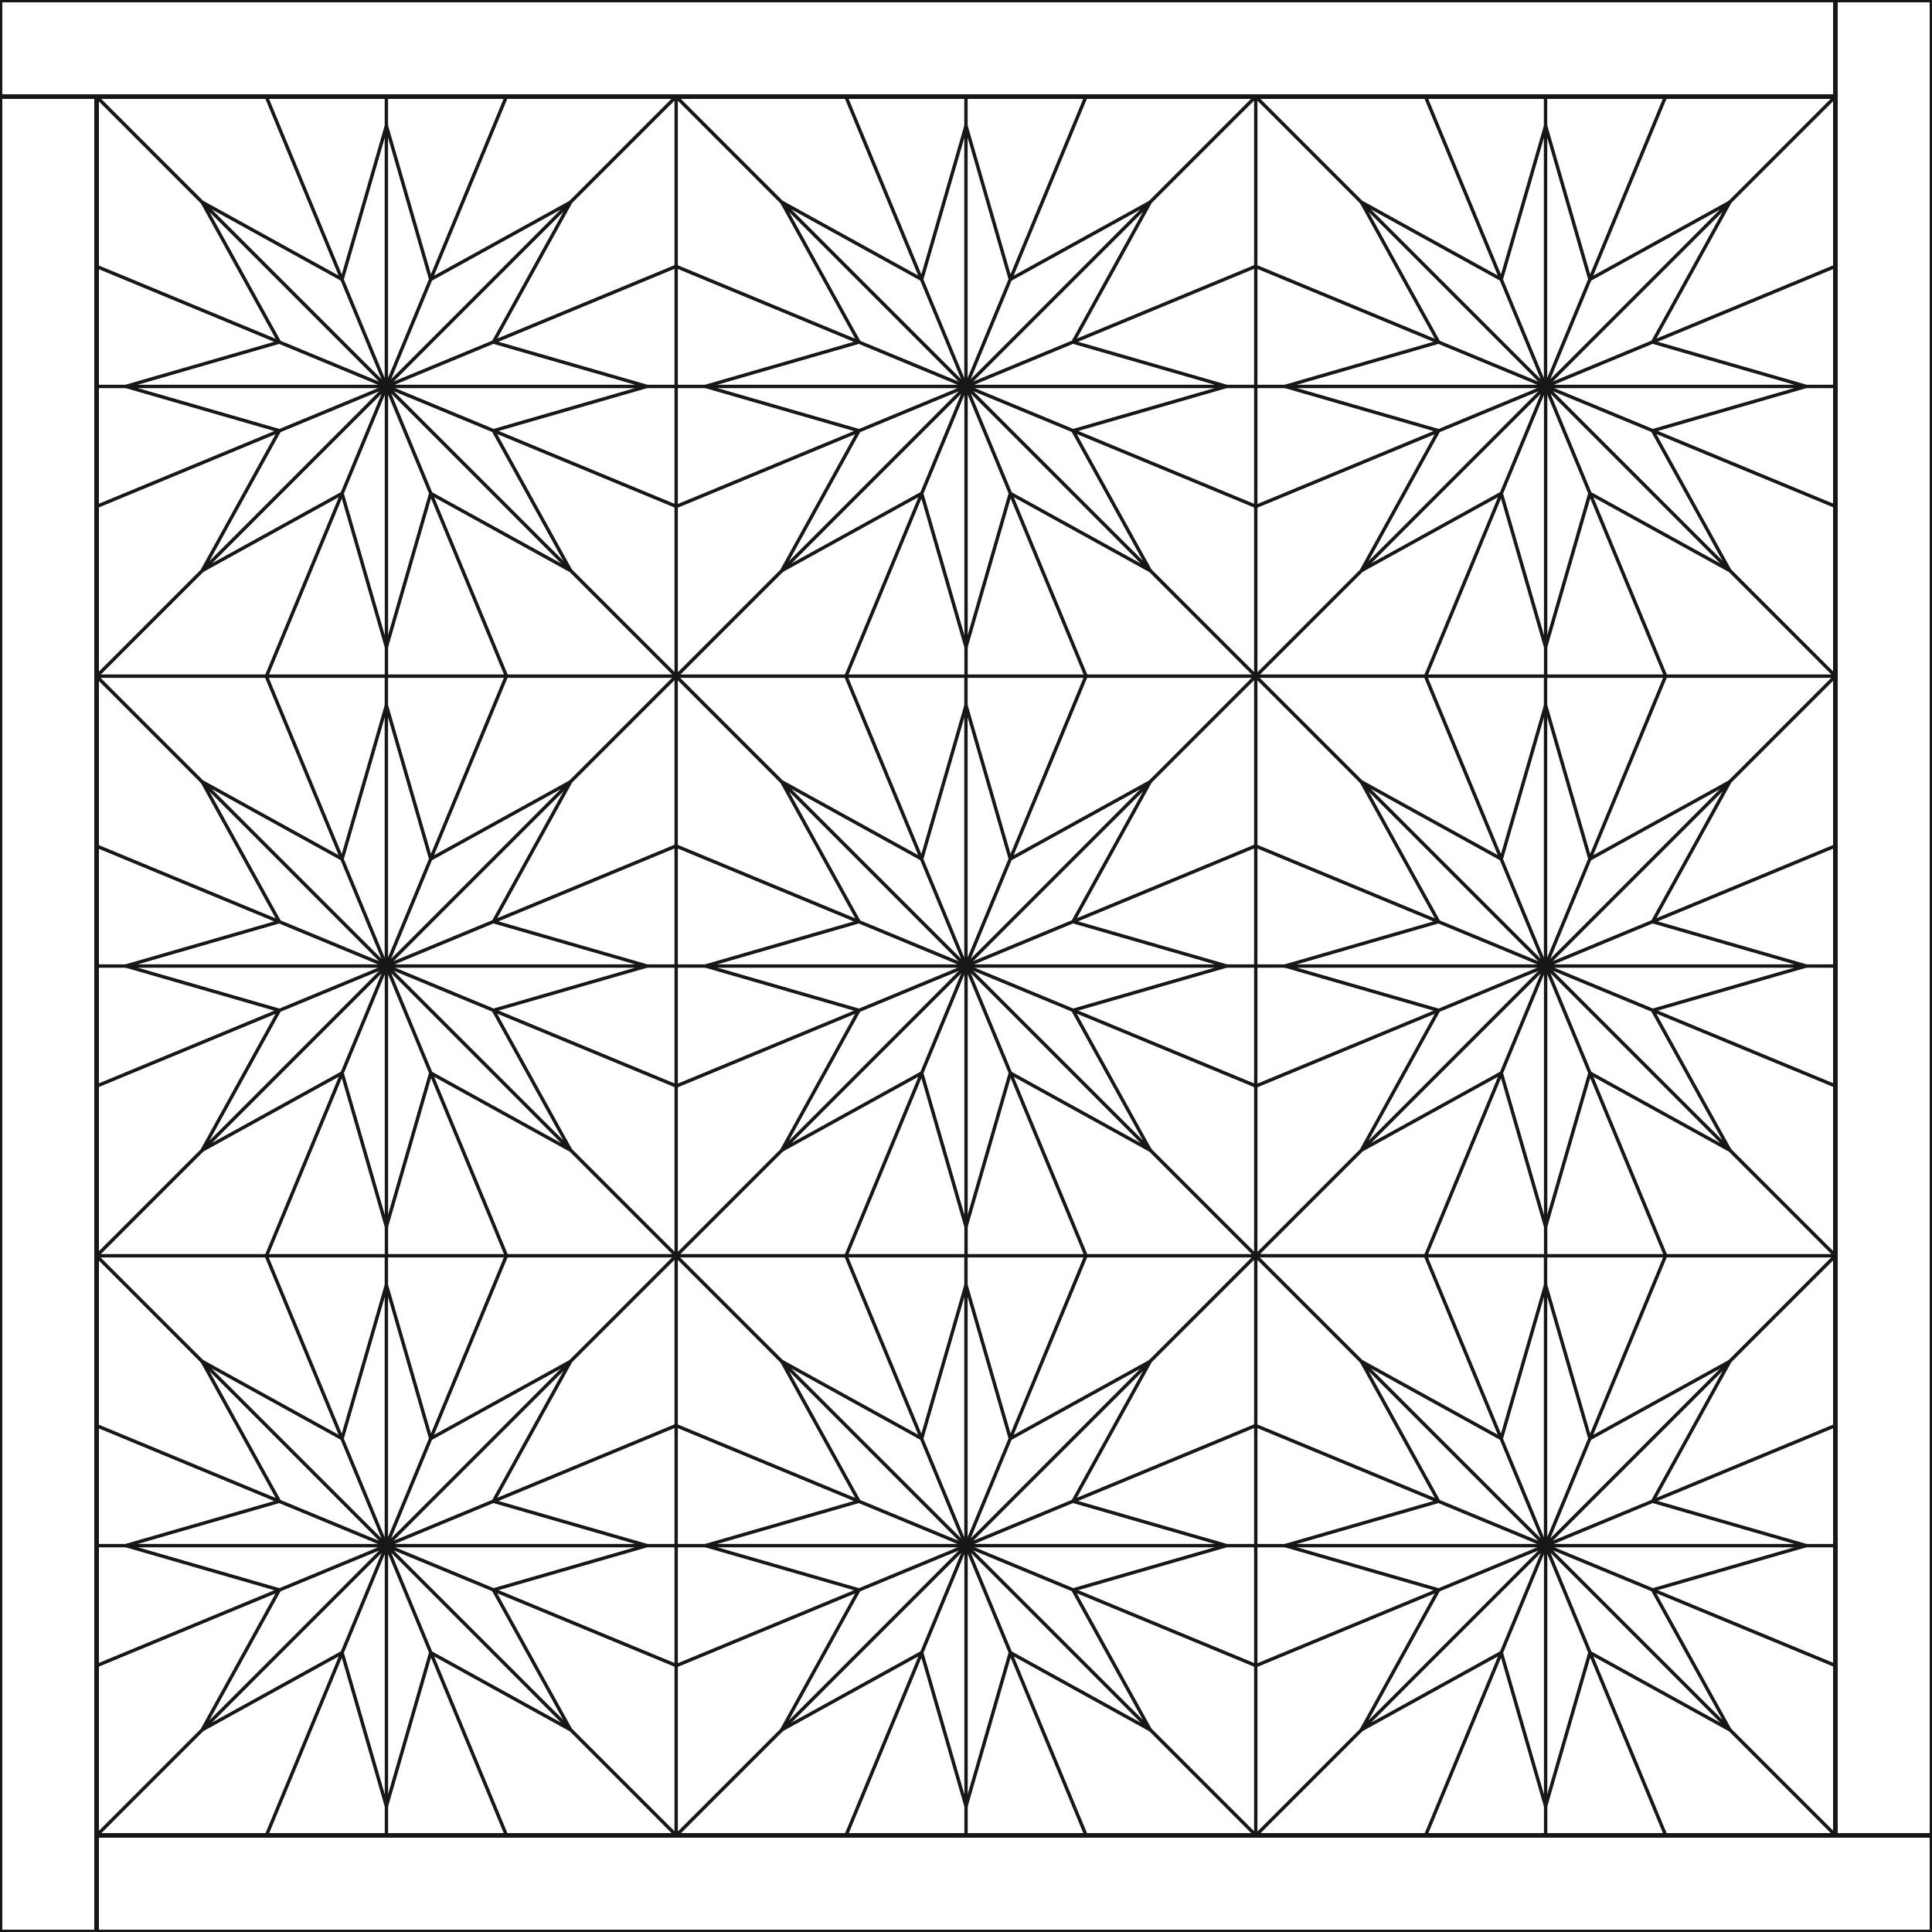
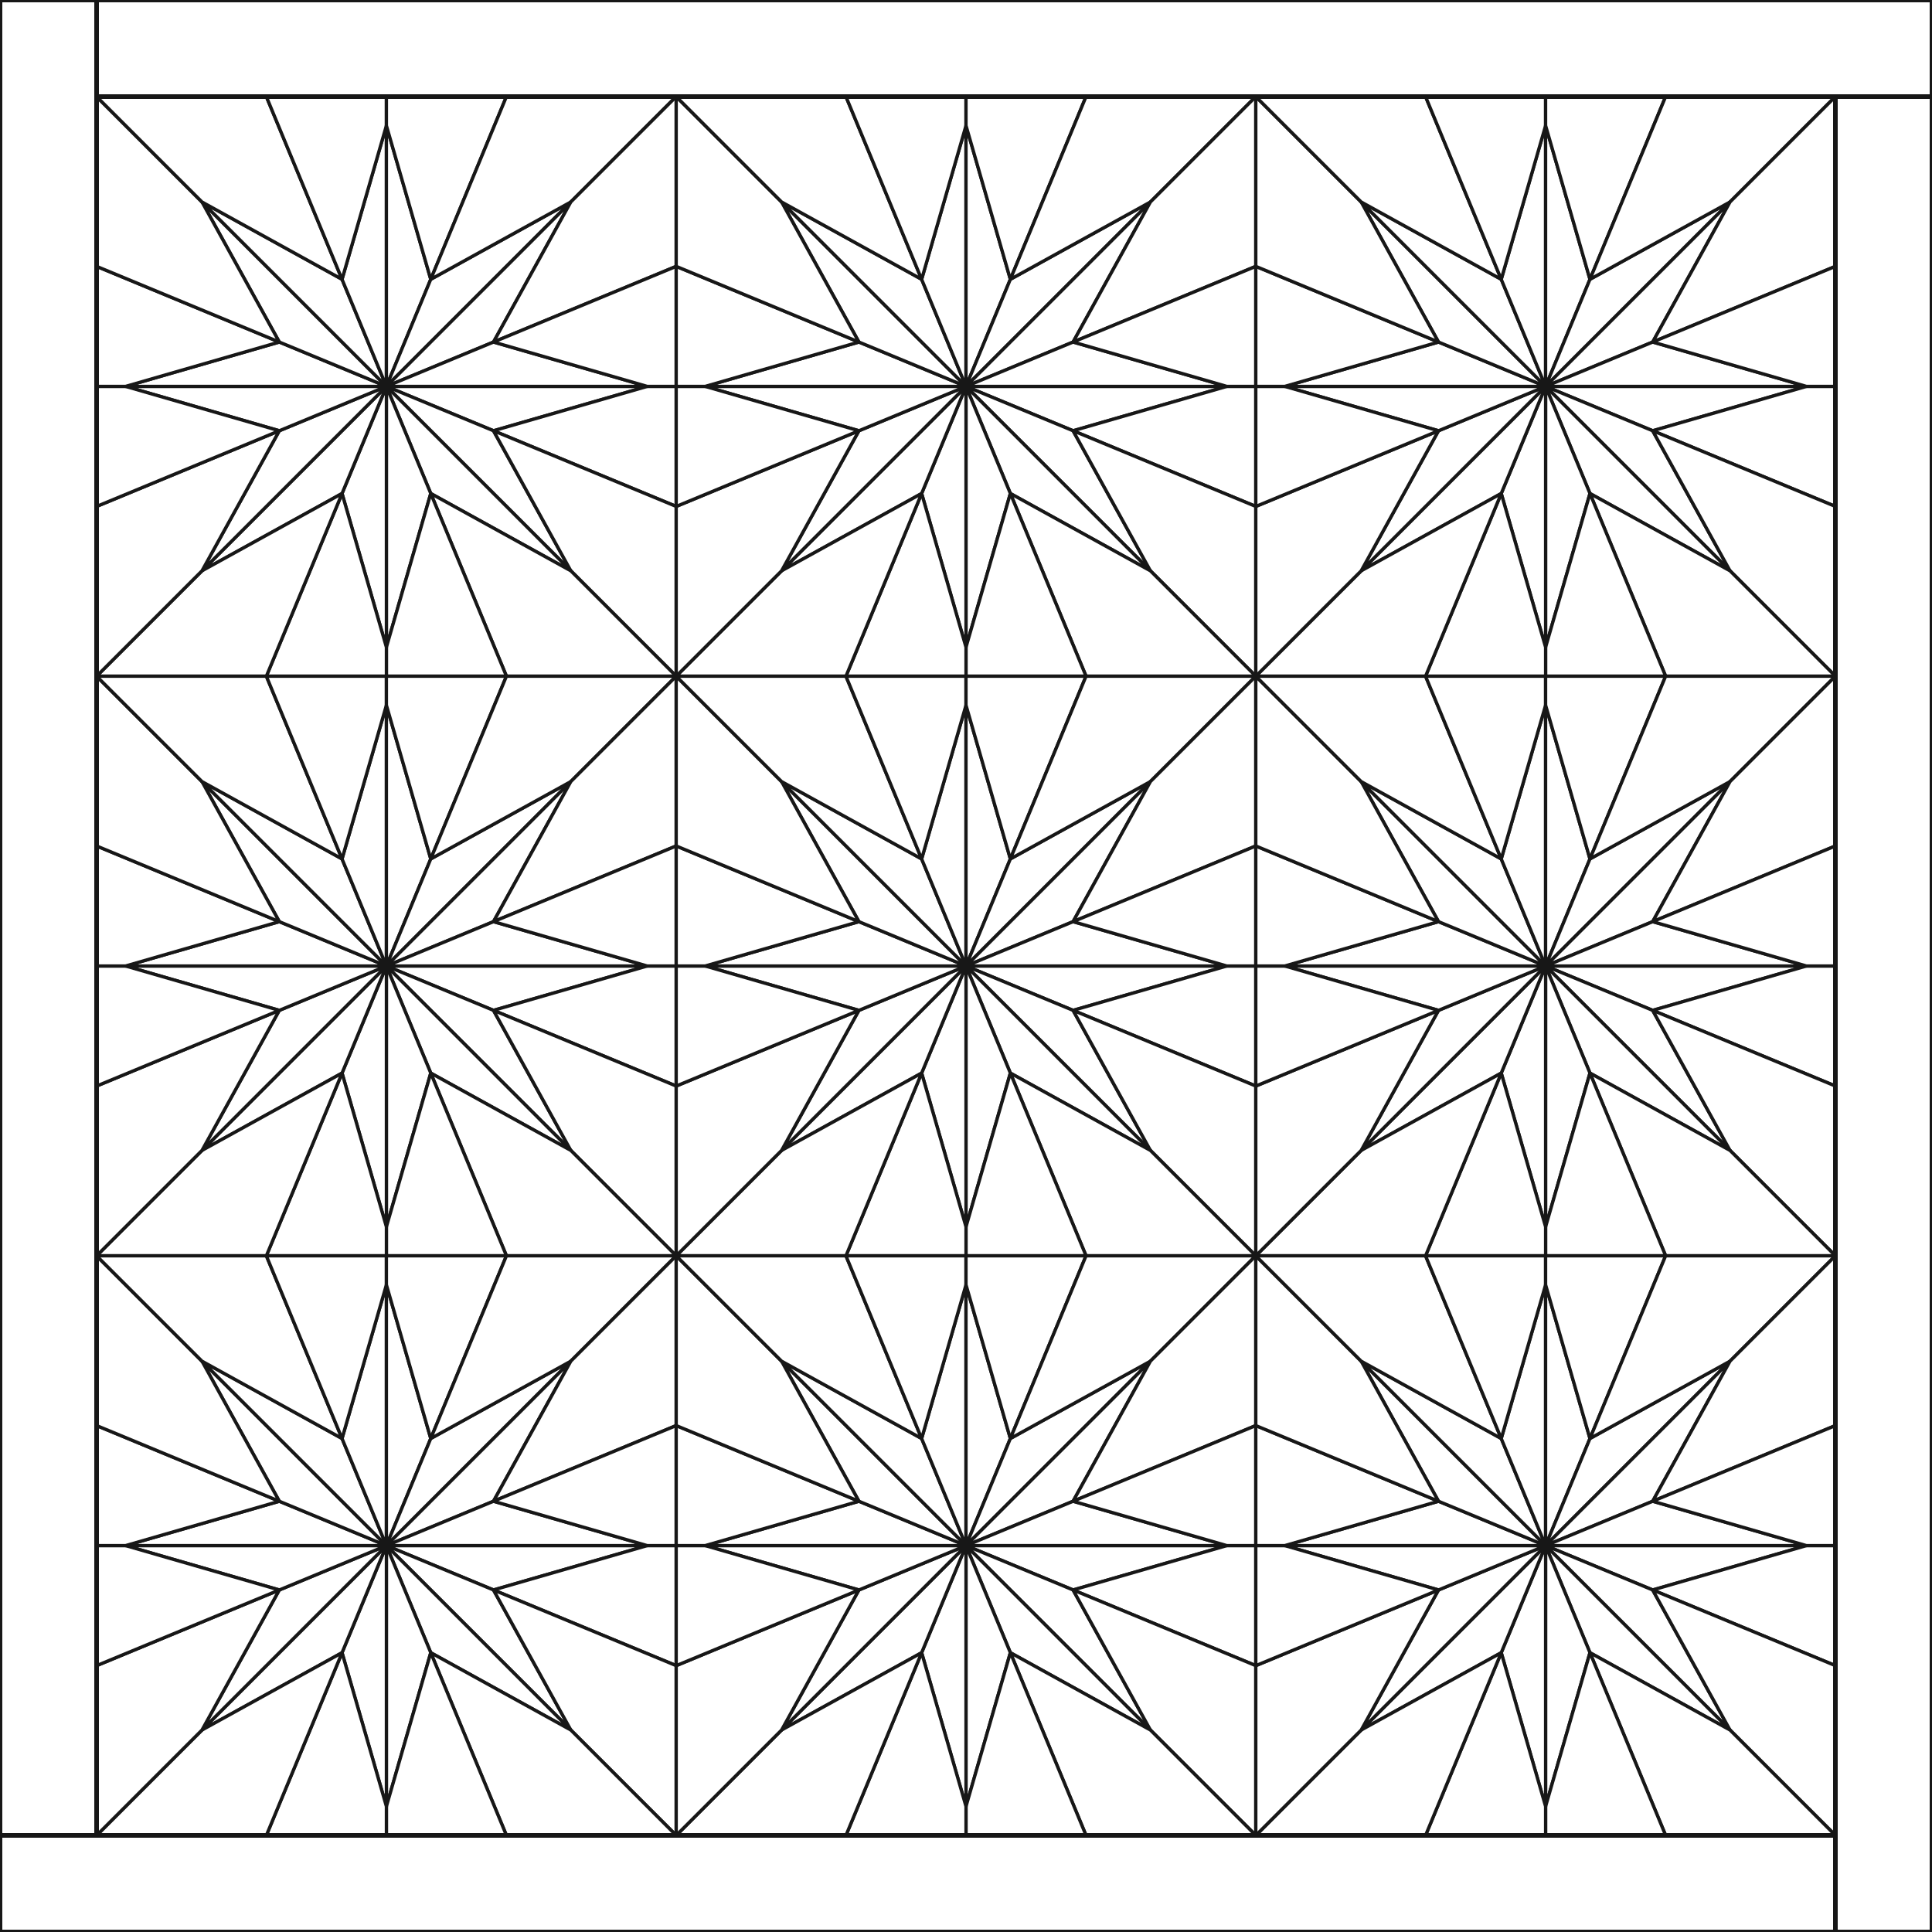
<svg xmlns="http://www.w3.org/2000/svg" width="1000" height="1000" viewBox="0 0 1000 1000" role="img" aria-labelledby="title desc">
  <rect width="1000" height="1000" fill="white" />
  <g fill="white" stroke="#171717" stroke-width="1.7" stroke-linejoin="round">
    <polygon points="200,200 335,200 255.433,222.961" />
    <polygon points="335,200 350,200 350,262.132 255.433,222.961" />
    <polygon points="200,200 255.433,222.961 295.459,295.459" />
    <polygon points="255.433,222.961 350,262.132 350,350 295.459,295.459" />
    <polygon points="200,200 295.459,295.459 222.961,255.433" />
    <polygon points="295.459,295.459 350,350 262.132,350 222.961,255.433" />
    <polygon points="200,200 222.961,255.433 200,335" />
    <polygon points="222.961,255.433 262.132,350 200,350 200,335" />
    <polygon points="200,200 200,335 177.039,255.433" />
    <polygon points="200,335 200,350 137.868,350 177.039,255.433" />
    <polygon points="200,200 177.039,255.433 104.541,295.459" />
    <polygon points="177.039,255.433 137.868,350 50,350 104.541,295.459" />
    <polygon points="200,200 104.541,295.459 144.567,222.961" />
    <polygon points="104.541,295.459 50,350 50,262.132 144.567,222.961" />
    <polygon points="200,200 144.567,222.961 65,200" />
    <polygon points="144.567,222.961 50,262.132 50,200 65,200" />
    <polygon points="200,200 65,200 144.567,177.039" />
    <polygon points="65,200 50,200 50,137.868 144.567,177.039" />
    <polygon points="200,200 144.567,177.039 104.541,104.541" />
    <polygon points="144.567,177.039 50,137.868 50,50 104.541,104.541" />
    <polygon points="200,200 104.541,104.541 177.039,144.567" />
    <polygon points="104.541,104.541 50,50 137.868,50 177.039,144.567" />
    <polygon points="200,200 177.039,144.567 200,65" />
    <polygon points="177.039,144.567 137.868,50 200,50 200,65" />
    <polygon points="200,200 200,65 222.961,144.567" />
    <polygon points="200,65 200,50 262.132,50 222.961,144.567" />
    <polygon points="200,200 222.961,144.567 295.459,104.541" />
    <polygon points="222.961,144.567 262.132,50 350,50 295.459,104.541" />
    <polygon points="200,200 295.459,104.541 255.433,177.039" />
    <polygon points="295.459,104.541 350,50 350,137.868 255.433,177.039" />
    <polygon points="200,200 255.433,177.039 335,200" />
    <polygon points="255.433,177.039 350,137.868 350,200 335,200" />
    <polygon points="200,500 335,500 255.433,522.961" />
    <polygon points="335,500 350,500 350,562.132 255.433,522.961" />
    <polygon points="200,500 255.433,522.961 295.459,595.459" />
    <polygon points="255.433,522.961 350,562.132 350,650 295.459,595.459" />
    <polygon points="200,500 295.459,595.459 222.961,555.433" />
    <polygon points="295.459,595.459 350,650 262.132,650 222.961,555.433" />
    <polygon points="200,500 222.961,555.433 200,635" />
    <polygon points="222.961,555.433 262.132,650 200,650 200,635" />
    <polygon points="200,500 200,635 177.039,555.433" />
    <polygon points="200,635 200,650 137.868,650 177.039,555.433" />
    <polygon points="200,500 177.039,555.433 104.541,595.459" />
    <polygon points="177.039,555.433 137.868,650 50,650 104.541,595.459" />
    <polygon points="200,500 104.541,595.459 144.567,522.961" />
    <polygon points="104.541,595.459 50,650 50,562.132 144.567,522.961" />
    <polygon points="200,500 144.567,522.961 65,500" />
    <polygon points="144.567,522.961 50,562.132 50,500 65,500" />
    <polygon points="200,500 65,500 144.567,477.039" />
    <polygon points="65,500 50,500 50,437.868 144.567,477.039" />
    <polygon points="200,500 144.567,477.039 104.541,404.541" />
    <polygon points="144.567,477.039 50,437.868 50,350 104.541,404.541" />
    <polygon points="200,500 104.541,404.541 177.039,444.567" />
    <polygon points="104.541,404.541 50,350 137.868,350 177.039,444.567" />
    <polygon points="200,500 177.039,444.567 200,365" />
    <polygon points="177.039,444.567 137.868,350 200,350 200,365" />
    <polygon points="200,500 200,365 222.961,444.567" />
    <polygon points="200,365 200,350 262.132,350 222.961,444.567" />
    <polygon points="200,500 222.961,444.567 295.459,404.541" />
    <polygon points="222.961,444.567 262.132,350 350,350 295.459,404.541" />
    <polygon points="200,500 295.459,404.541 255.433,477.039" />
    <polygon points="295.459,404.541 350,350 350,437.868 255.433,477.039" />
    <polygon points="200,500 255.433,477.039 335,500" />
    <polygon points="255.433,477.039 350,437.868 350,500 335,500" />
    <polygon points="200,800 335,800 255.433,822.961" />
    <polygon points="335,800 350,800 350,862.132 255.433,822.961" />
    <polygon points="200,800 255.433,822.961 295.459,895.459" />
    <polygon points="255.433,822.961 350,862.132 350,950 295.459,895.459" />
    <polygon points="200,800 295.459,895.459 222.961,855.433" />
    <polygon points="295.459,895.459 350,950 262.132,950 222.961,855.433" />
    <polygon points="200,800 222.961,855.433 200,935" />
    <polygon points="222.961,855.433 262.132,950 200,950 200,935" />
    <polygon points="200,800 200,935 177.039,855.433" />
    <polygon points="200,935 200,950 137.868,950 177.039,855.433" />
    <polygon points="200,800 177.039,855.433 104.541,895.459" />
    <polygon points="177.039,855.433 137.868,950 50,950 104.541,895.459" />
    <polygon points="200,800 104.541,895.459 144.567,822.961" />
    <polygon points="104.541,895.459 50,950 50,862.132 144.567,822.961" />
    <polygon points="200,800 144.567,822.961 65,800" />
    <polygon points="144.567,822.961 50,862.132 50,800 65,800" />
    <polygon points="200,800 65,800 144.567,777.039" />
    <polygon points="65,800 50,800 50,737.868 144.567,777.039" />
    <polygon points="200,800 144.567,777.039 104.541,704.541" />
    <polygon points="144.567,777.039 50,737.868 50,650 104.541,704.541" />
    <polygon points="200,800 104.541,704.541 177.039,744.567" />
    <polygon points="104.541,704.541 50,650 137.868,650 177.039,744.567" />
    <polygon points="200,800 177.039,744.567 200,665" />
    <polygon points="177.039,744.567 137.868,650 200,650 200,665" />
    <polygon points="200,800 200,665 222.961,744.567" />
    <polygon points="200,665 200,650 262.132,650 222.961,744.567" />
    <polygon points="200,800 222.961,744.567 295.459,704.541" />
    <polygon points="222.961,744.567 262.132,650 350,650 295.459,704.541" />
    <polygon points="200,800 295.459,704.541 255.433,777.039" />
    <polygon points="295.459,704.541 350,650 350,737.868 255.433,777.039" />
    <polygon points="200,800 255.433,777.039 335,800" />
    <polygon points="255.433,777.039 350,737.868 350,800 335,800" />
    <polygon points="500,200 635,200 555.433,222.961" />
    <polygon points="635,200 650,200 650,262.132 555.433,222.961" />
    <polygon points="500,200 555.433,222.961 595.459,295.459" />
    <polygon points="555.433,222.961 650,262.132 650,350 595.459,295.459" />
    <polygon points="500,200 595.459,295.459 522.961,255.433" />
    <polygon points="595.459,295.459 650,350 562.132,350 522.961,255.433" />
    <polygon points="500,200 522.961,255.433 500,335" />
    <polygon points="522.961,255.433 562.132,350 500,350 500,335" />
    <polygon points="500,200 500,335 477.039,255.433" />
    <polygon points="500,335 500,350 437.868,350 477.039,255.433" />
    <polygon points="500,200 477.039,255.433 404.541,295.459" />
    <polygon points="477.039,255.433 437.868,350 350,350 404.541,295.459" />
    <polygon points="500,200 404.541,295.459 444.567,222.961" />
    <polygon points="404.541,295.459 350,350 350,262.132 444.567,222.961" />
    <polygon points="500,200 444.567,222.961 365,200" />
    <polygon points="444.567,222.961 350,262.132 350,200 365,200" />
    <polygon points="500,200 365,200 444.567,177.039" />
    <polygon points="365,200 350,200 350,137.868 444.567,177.039" />
    <polygon points="500,200 444.567,177.039 404.541,104.541" />
    <polygon points="444.567,177.039 350,137.868 350,50 404.541,104.541" />
    <polygon points="500,200 404.541,104.541 477.039,144.567" />
    <polygon points="404.541,104.541 350,50 437.868,50 477.039,144.567" />
    <polygon points="500,200 477.039,144.567 500,65" />
    <polygon points="477.039,144.567 437.868,50 500,50 500,65" />
    <polygon points="500,200 500,65 522.961,144.567" />
    <polygon points="500,65 500,50 562.132,50 522.961,144.567" />
    <polygon points="500,200 522.961,144.567 595.459,104.541" />
    <polygon points="522.961,144.567 562.132,50 650,50 595.459,104.541" />
    <polygon points="500,200 595.459,104.541 555.433,177.039" />
    <polygon points="595.459,104.541 650,50 650,137.868 555.433,177.039" />
    <polygon points="500,200 555.433,177.039 635,200" />
    <polygon points="555.433,177.039 650,137.868 650,200 635,200" />
    <polygon points="500,500 635,500 555.433,522.961" />
    <polygon points="635,500 650,500 650,562.132 555.433,522.961" />
    <polygon points="500,500 555.433,522.961 595.459,595.459" />
    <polygon points="555.433,522.961 650,562.132 650,650 595.459,595.459" />
    <polygon points="500,500 595.459,595.459 522.961,555.433" />
    <polygon points="595.459,595.459 650,650 562.132,650 522.961,555.433" />
    <polygon points="500,500 522.961,555.433 500,635" />
    <polygon points="522.961,555.433 562.132,650 500,650 500,635" />
    <polygon points="500,500 500,635 477.039,555.433" />
    <polygon points="500,635 500,650 437.868,650 477.039,555.433" />
    <polygon points="500,500 477.039,555.433 404.541,595.459" />
    <polygon points="477.039,555.433 437.868,650 350,650 404.541,595.459" />
    <polygon points="500,500 404.541,595.459 444.567,522.961" />
    <polygon points="404.541,595.459 350,650 350,562.132 444.567,522.961" />
    <polygon points="500,500 444.567,522.961 365,500" />
    <polygon points="444.567,522.961 350,562.132 350,500 365,500" />
    <polygon points="500,500 365,500 444.567,477.039" />
    <polygon points="365,500 350,500 350,437.868 444.567,477.039" />
    <polygon points="500,500 444.567,477.039 404.541,404.541" />
    <polygon points="444.567,477.039 350,437.868 350,350 404.541,404.541" />
    <polygon points="500,500 404.541,404.541 477.039,444.567" />
    <polygon points="404.541,404.541 350,350 437.868,350 477.039,444.567" />
    <polygon points="500,500 477.039,444.567 500,365" />
    <polygon points="477.039,444.567 437.868,350 500,350 500,365" />
    <polygon points="500,500 500,365 522.961,444.567" />
    <polygon points="500,365 500,350 562.132,350 522.961,444.567" />
    <polygon points="500,500 522.961,444.567 595.459,404.541" />
    <polygon points="522.961,444.567 562.132,350 650,350 595.459,404.541" />
    <polygon points="500,500 595.459,404.541 555.433,477.039" />
    <polygon points="595.459,404.541 650,350 650,437.868 555.433,477.039" />
    <polygon points="500,500 555.433,477.039 635,500" />
    <polygon points="555.433,477.039 650,437.868 650,500 635,500" />
    <polygon points="500,800 635,800 555.433,822.961" />
    <polygon points="635,800 650,800 650,862.132 555.433,822.961" />
    <polygon points="500,800 555.433,822.961 595.459,895.459" />
    <polygon points="555.433,822.961 650,862.132 650,950 595.459,895.459" />
    <polygon points="500,800 595.459,895.459 522.961,855.433" />
    <polygon points="595.459,895.459 650,950 562.132,950 522.961,855.433" />
    <polygon points="500,800 522.961,855.433 500,935" />
    <polygon points="522.961,855.433 562.132,950 500,950 500,935" />
    <polygon points="500,800 500,935 477.039,855.433" />
    <polygon points="500,935 500,950 437.868,950 477.039,855.433" />
    <polygon points="500,800 477.039,855.433 404.541,895.459" />
    <polygon points="477.039,855.433 437.868,950 350,950 404.541,895.459" />
    <polygon points="500,800 404.541,895.459 444.567,822.961" />
    <polygon points="404.541,895.459 350,950 350,862.132 444.567,822.961" />
    <polygon points="500,800 444.567,822.961 365,800" />
    <polygon points="444.567,822.961 350,862.132 350,800 365,800" />
    <polygon points="500,800 365,800 444.567,777.039" />
    <polygon points="365,800 350,800 350,737.868 444.567,777.039" />
    <polygon points="500,800 444.567,777.039 404.541,704.541" />
    <polygon points="444.567,777.039 350,737.868 350,650 404.541,704.541" />
    <polygon points="500,800 404.541,704.541 477.039,744.567" />
    <polygon points="404.541,704.541 350,650 437.868,650 477.039,744.567" />
    <polygon points="500,800 477.039,744.567 500,665" />
    <polygon points="477.039,744.567 437.868,650 500,650 500,665" />
    <polygon points="500,800 500,665 522.961,744.567" />
    <polygon points="500,665 500,650 562.132,650 522.961,744.567" />
    <polygon points="500,800 522.961,744.567 595.459,704.541" />
    <polygon points="522.961,744.567 562.132,650 650,650 595.459,704.541" />
    <polygon points="500,800 595.459,704.541 555.433,777.039" />
    <polygon points="595.459,704.541 650,650 650,737.868 555.433,777.039" />
    <polygon points="500,800 555.433,777.039 635,800" />
    <polygon points="555.433,777.039 650,737.868 650,800 635,800" />
    <polygon points="800,200 935,200 855.433,222.961" />
    <polygon points="935,200 950,200 950,262.132 855.433,222.961" />
    <polygon points="800,200 855.433,222.961 895.459,295.459" />
    <polygon points="855.433,222.961 950,262.132 950,350 895.459,295.459" />
    <polygon points="800,200 895.459,295.459 822.961,255.433" />
    <polygon points="895.459,295.459 950,350 862.132,350 822.961,255.433" />
    <polygon points="800,200 822.961,255.433 800,335" />
    <polygon points="822.961,255.433 862.132,350 800,350 800,335" />
    <polygon points="800,200 800,335 777.039,255.433" />
    <polygon points="800,335 800,350 737.868,350 777.039,255.433" />
    <polygon points="800,200 777.039,255.433 704.541,295.459" />
    <polygon points="777.039,255.433 737.868,350 650,350 704.541,295.459" />
    <polygon points="800,200 704.541,295.459 744.567,222.961" />
    <polygon points="704.541,295.459 650,350 650,262.132 744.567,222.961" />
    <polygon points="800,200 744.567,222.961 665,200" />
    <polygon points="744.567,222.961 650,262.132 650,200 665,200" />
    <polygon points="800,200 665,200 744.567,177.039" />
    <polygon points="665,200 650,200 650,137.868 744.567,177.039" />
    <polygon points="800,200 744.567,177.039 704.541,104.541" />
    <polygon points="744.567,177.039 650,137.868 650,50 704.541,104.541" />
    <polygon points="800,200 704.541,104.541 777.039,144.567" />
    <polygon points="704.541,104.541 650,50 737.868,50 777.039,144.567" />
    <polygon points="800,200 777.039,144.567 800,65" />
    <polygon points="777.039,144.567 737.868,50 800,50 800,65" />
    <polygon points="800,200 800,65 822.961,144.567" />
    <polygon points="800,65 800,50 862.132,50 822.961,144.567" />
    <polygon points="800,200 822.961,144.567 895.459,104.541" />
    <polygon points="822.961,144.567 862.132,50 950,50 895.459,104.541" />
    <polygon points="800,200 895.459,104.541 855.433,177.039" />
    <polygon points="895.459,104.541 950,50 950,137.868 855.433,177.039" />
    <polygon points="800,200 855.433,177.039 935,200" />
    <polygon points="855.433,177.039 950,137.868 950,200 935,200" />
    <polygon points="800,500 935,500 855.433,522.961" />
    <polygon points="935,500 950,500 950,562.132 855.433,522.961" />
    <polygon points="800,500 855.433,522.961 895.459,595.459" />
    <polygon points="855.433,522.961 950,562.132 950,650 895.459,595.459" />
    <polygon points="800,500 895.459,595.459 822.961,555.433" />
    <polygon points="895.459,595.459 950,650 862.132,650 822.961,555.433" />
    <polygon points="800,500 822.961,555.433 800,635" />
    <polygon points="822.961,555.433 862.132,650 800,650 800,635" />
    <polygon points="800,500 800,635 777.039,555.433" />
    <polygon points="800,635 800,650 737.868,650 777.039,555.433" />
    <polygon points="800,500 777.039,555.433 704.541,595.459" />
    <polygon points="777.039,555.433 737.868,650 650,650 704.541,595.459" />
    <polygon points="800,500 704.541,595.459 744.567,522.961" />
    <polygon points="704.541,595.459 650,650 650,562.132 744.567,522.961" />
    <polygon points="800,500 744.567,522.961 665,500" />
    <polygon points="744.567,522.961 650,562.132 650,500 665,500" />
    <polygon points="800,500 665,500 744.567,477.039" />
    <polygon points="665,500 650,500 650,437.868 744.567,477.039" />
    <polygon points="800,500 744.567,477.039 704.541,404.541" />
    <polygon points="744.567,477.039 650,437.868 650,350 704.541,404.541" />
    <polygon points="800,500 704.541,404.541 777.039,444.567" />
    <polygon points="704.541,404.541 650,350 737.868,350 777.039,444.567" />
    <polygon points="800,500 777.039,444.567 800,365" />
    <polygon points="777.039,444.567 737.868,350 800,350 800,365" />
    <polygon points="800,500 800,365 822.961,444.567" />
    <polygon points="800,365 800,350 862.132,350 822.961,444.567" />
    <polygon points="800,500 822.961,444.567 895.459,404.541" />
    <polygon points="822.961,444.567 862.132,350 950,350 895.459,404.541" />
    <polygon points="800,500 895.459,404.541 855.433,477.039" />
    <polygon points="895.459,404.541 950,350 950,437.868 855.433,477.039" />
    <polygon points="800,500 855.433,477.039 935,500" />
    <polygon points="855.433,477.039 950,437.868 950,500 935,500" />
    <polygon points="800,800 935,800 855.433,822.961" />
    <polygon points="935,800 950,800 950,862.132 855.433,822.961" />
    <polygon points="800,800 855.433,822.961 895.459,895.459" />
    <polygon points="855.433,822.961 950,862.132 950,950 895.459,895.459" />
    <polygon points="800,800 895.459,895.459 822.961,855.433" />
    <polygon points="895.459,895.459 950,950 862.132,950 822.961,855.433" />
    <polygon points="800,800 822.961,855.433 800,935" />
    <polygon points="822.961,855.433 862.132,950 800,950 800,935" />
    <polygon points="800,800 800,935 777.039,855.433" />
    <polygon points="800,935 800,950 737.868,950 777.039,855.433" />
    <polygon points="800,800 777.039,855.433 704.541,895.459" />
    <polygon points="777.039,855.433 737.868,950 650,950 704.541,895.459" />
    <polygon points="800,800 704.541,895.459 744.567,822.961" />
    <polygon points="704.541,895.459 650,950 650,862.132 744.567,822.961" />
    <polygon points="800,800 744.567,822.961 665,800" />
    <polygon points="744.567,822.961 650,862.132 650,800 665,800" />
    <polygon points="800,800 665,800 744.567,777.039" />
    <polygon points="665,800 650,800 650,737.868 744.567,777.039" />
    <polygon points="800,800 744.567,777.039 704.541,704.541" />
    <polygon points="744.567,777.039 650,737.868 650,650 704.541,704.541" />
    <polygon points="800,800 704.541,704.541 777.039,744.567" />
    <polygon points="704.541,704.541 650,650 737.868,650 777.039,744.567" />
    <polygon points="800,800 777.039,744.567 800,665" />
    <polygon points="777.039,744.567 737.868,650 800,650 800,665" />
    <polygon points="800,800 800,665 822.961,744.567" />
    <polygon points="800,665 800,650 862.132,650 822.961,744.567" />
    <polygon points="800,800 822.961,744.567 895.459,704.541" />
    <polygon points="822.961,744.567 862.132,650 950,650 895.459,704.541" />
    <polygon points="800,800 895.459,704.541 855.433,777.039" />
    <polygon points="895.459,704.541 950,650 950,737.868 855.433,777.039" />
    <polygon points="800,800 855.433,777.039 935,800" />
    <polygon points="855.433,777.039 950,737.868 950,800 935,800" />
  </g>
  <g fill="none" stroke="#171717" stroke-width="3" />
  <g fill="white" stroke="#171717" stroke-width="2.4">
-     <path d="M0 0H950V50H0Z" />
-     <path d="M950 0H1000V950H950Z" />
-     <path d="M50 950H1000V1000H50Z" />
-     <path d="M0 50H50V1000H0Z" />
+     <path d="M50 0H1000V50H50Z" />
+     <path d="M950 50H1000V1000H950Z" />
+     <path d="M0 950H950V1000H0Z" />
+     <path d="M0 0H50V950H0Z" />
  </g>
</svg>
